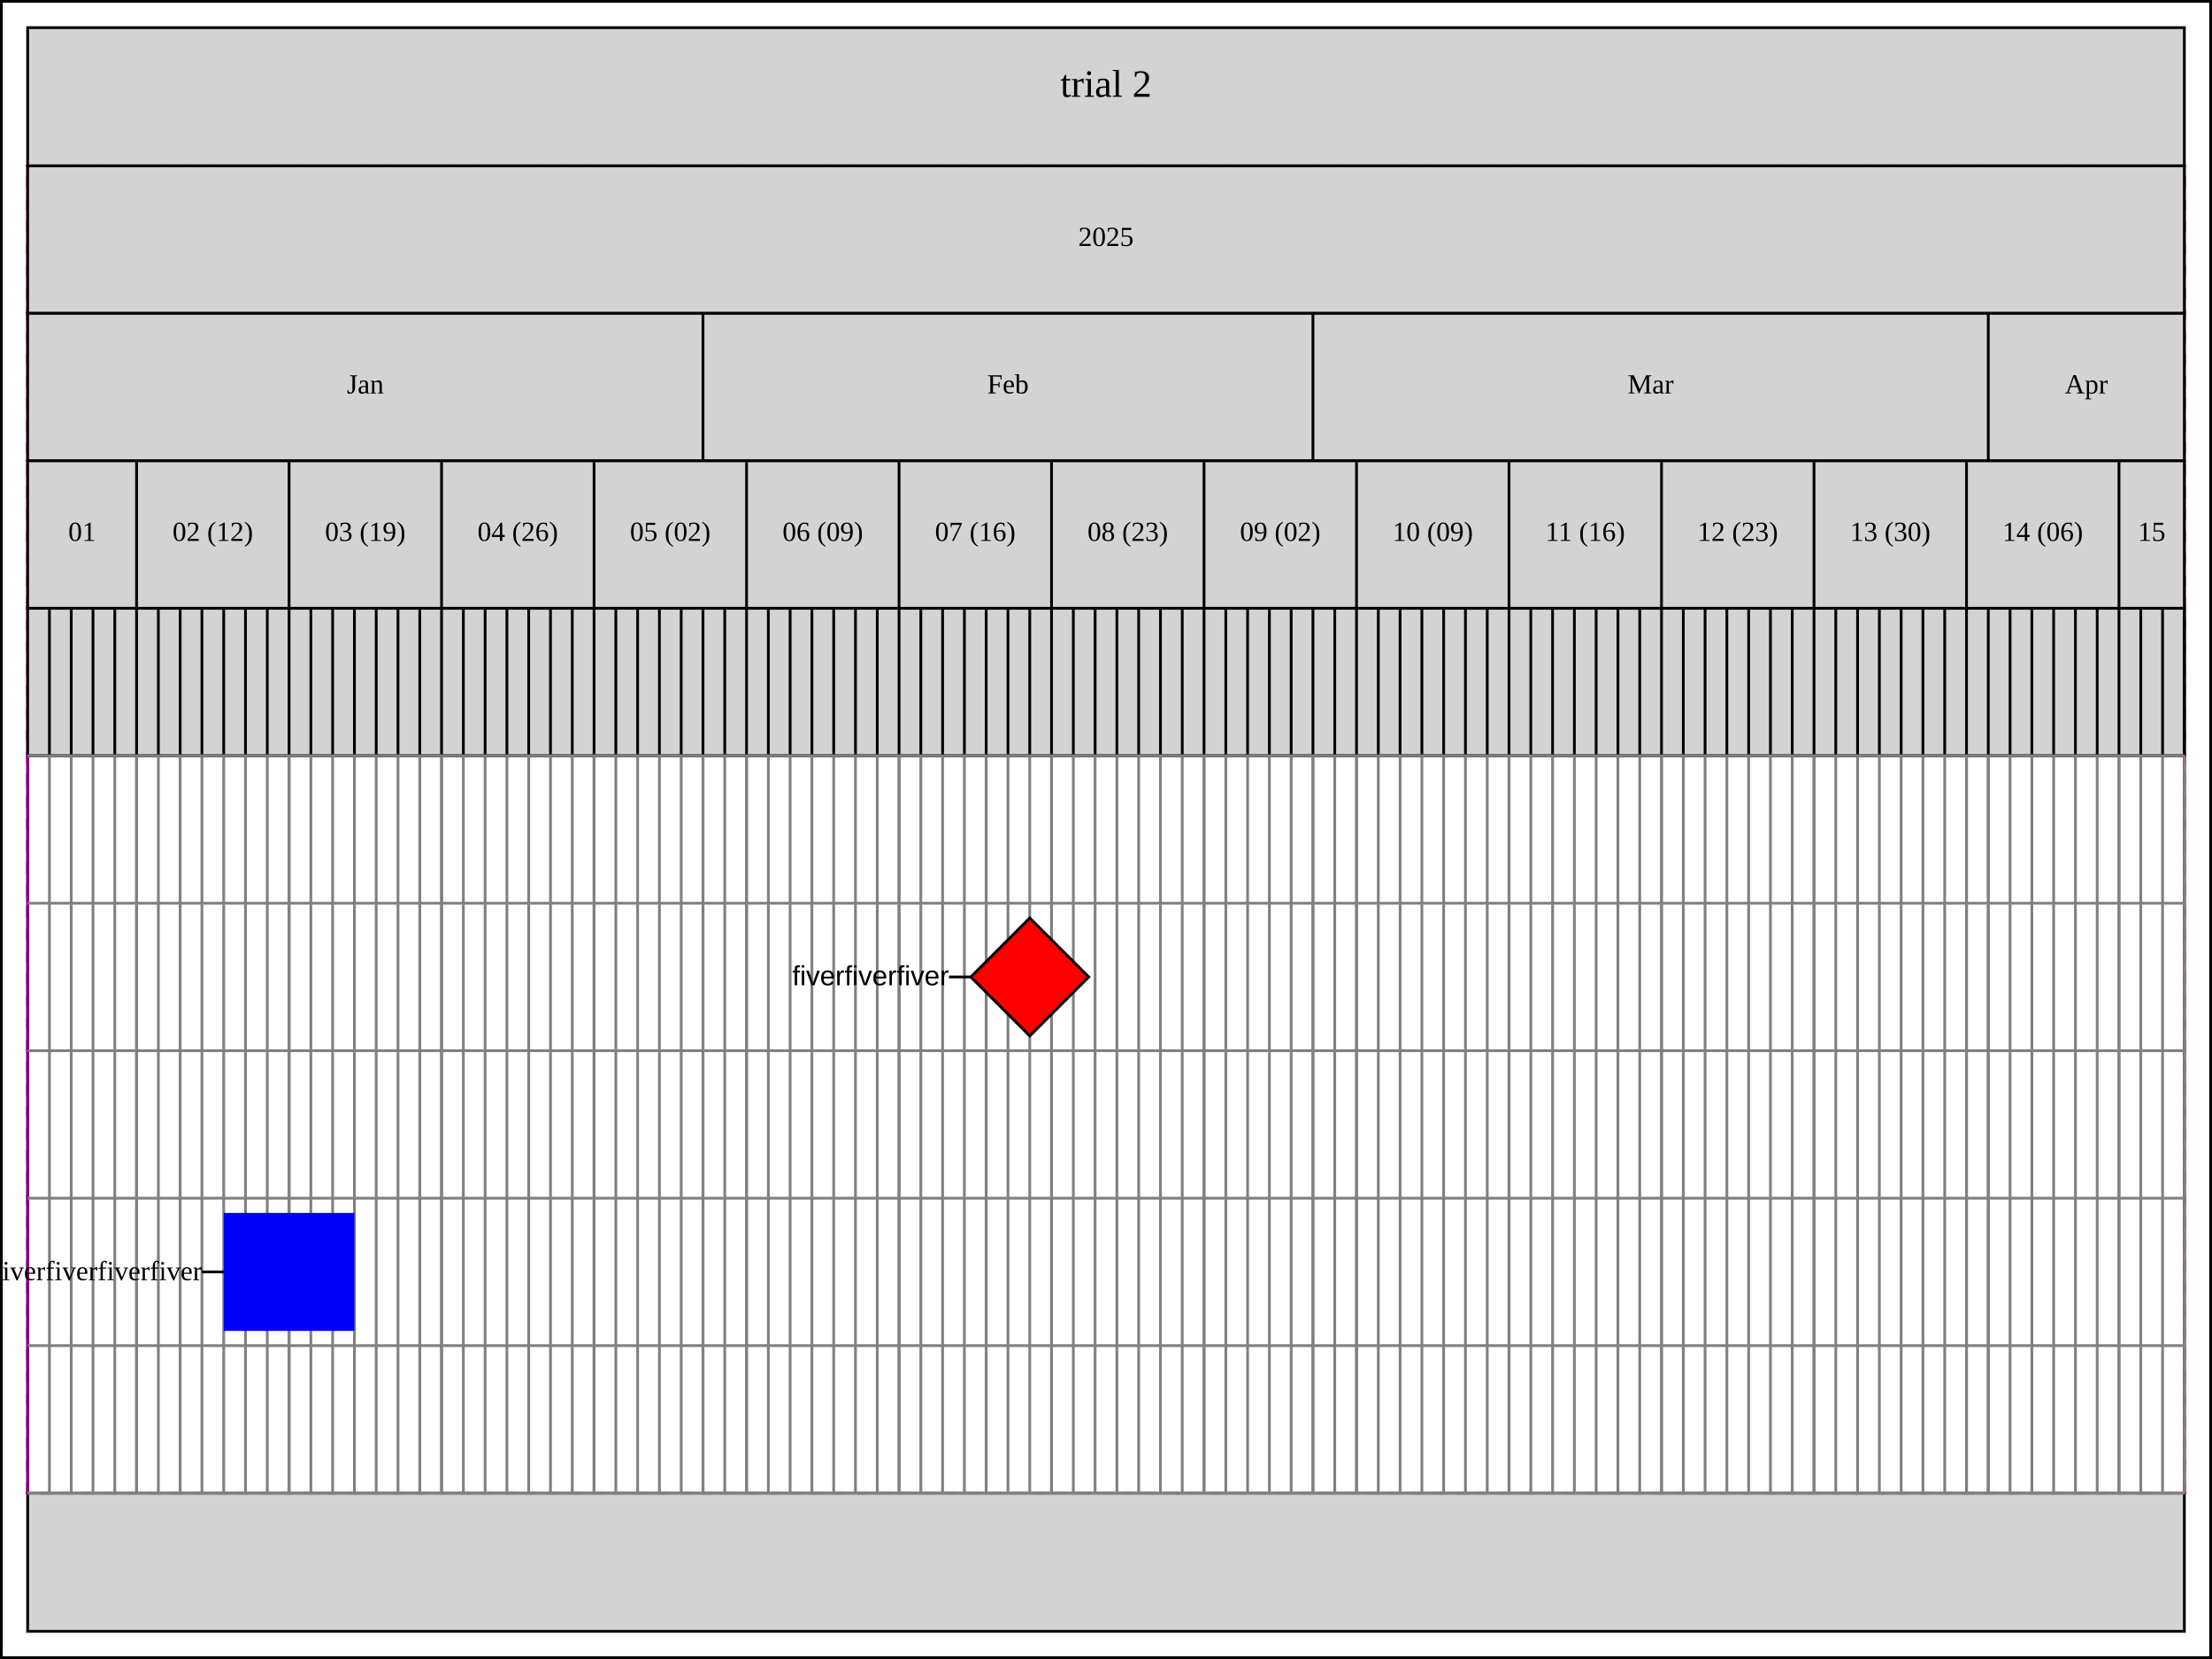
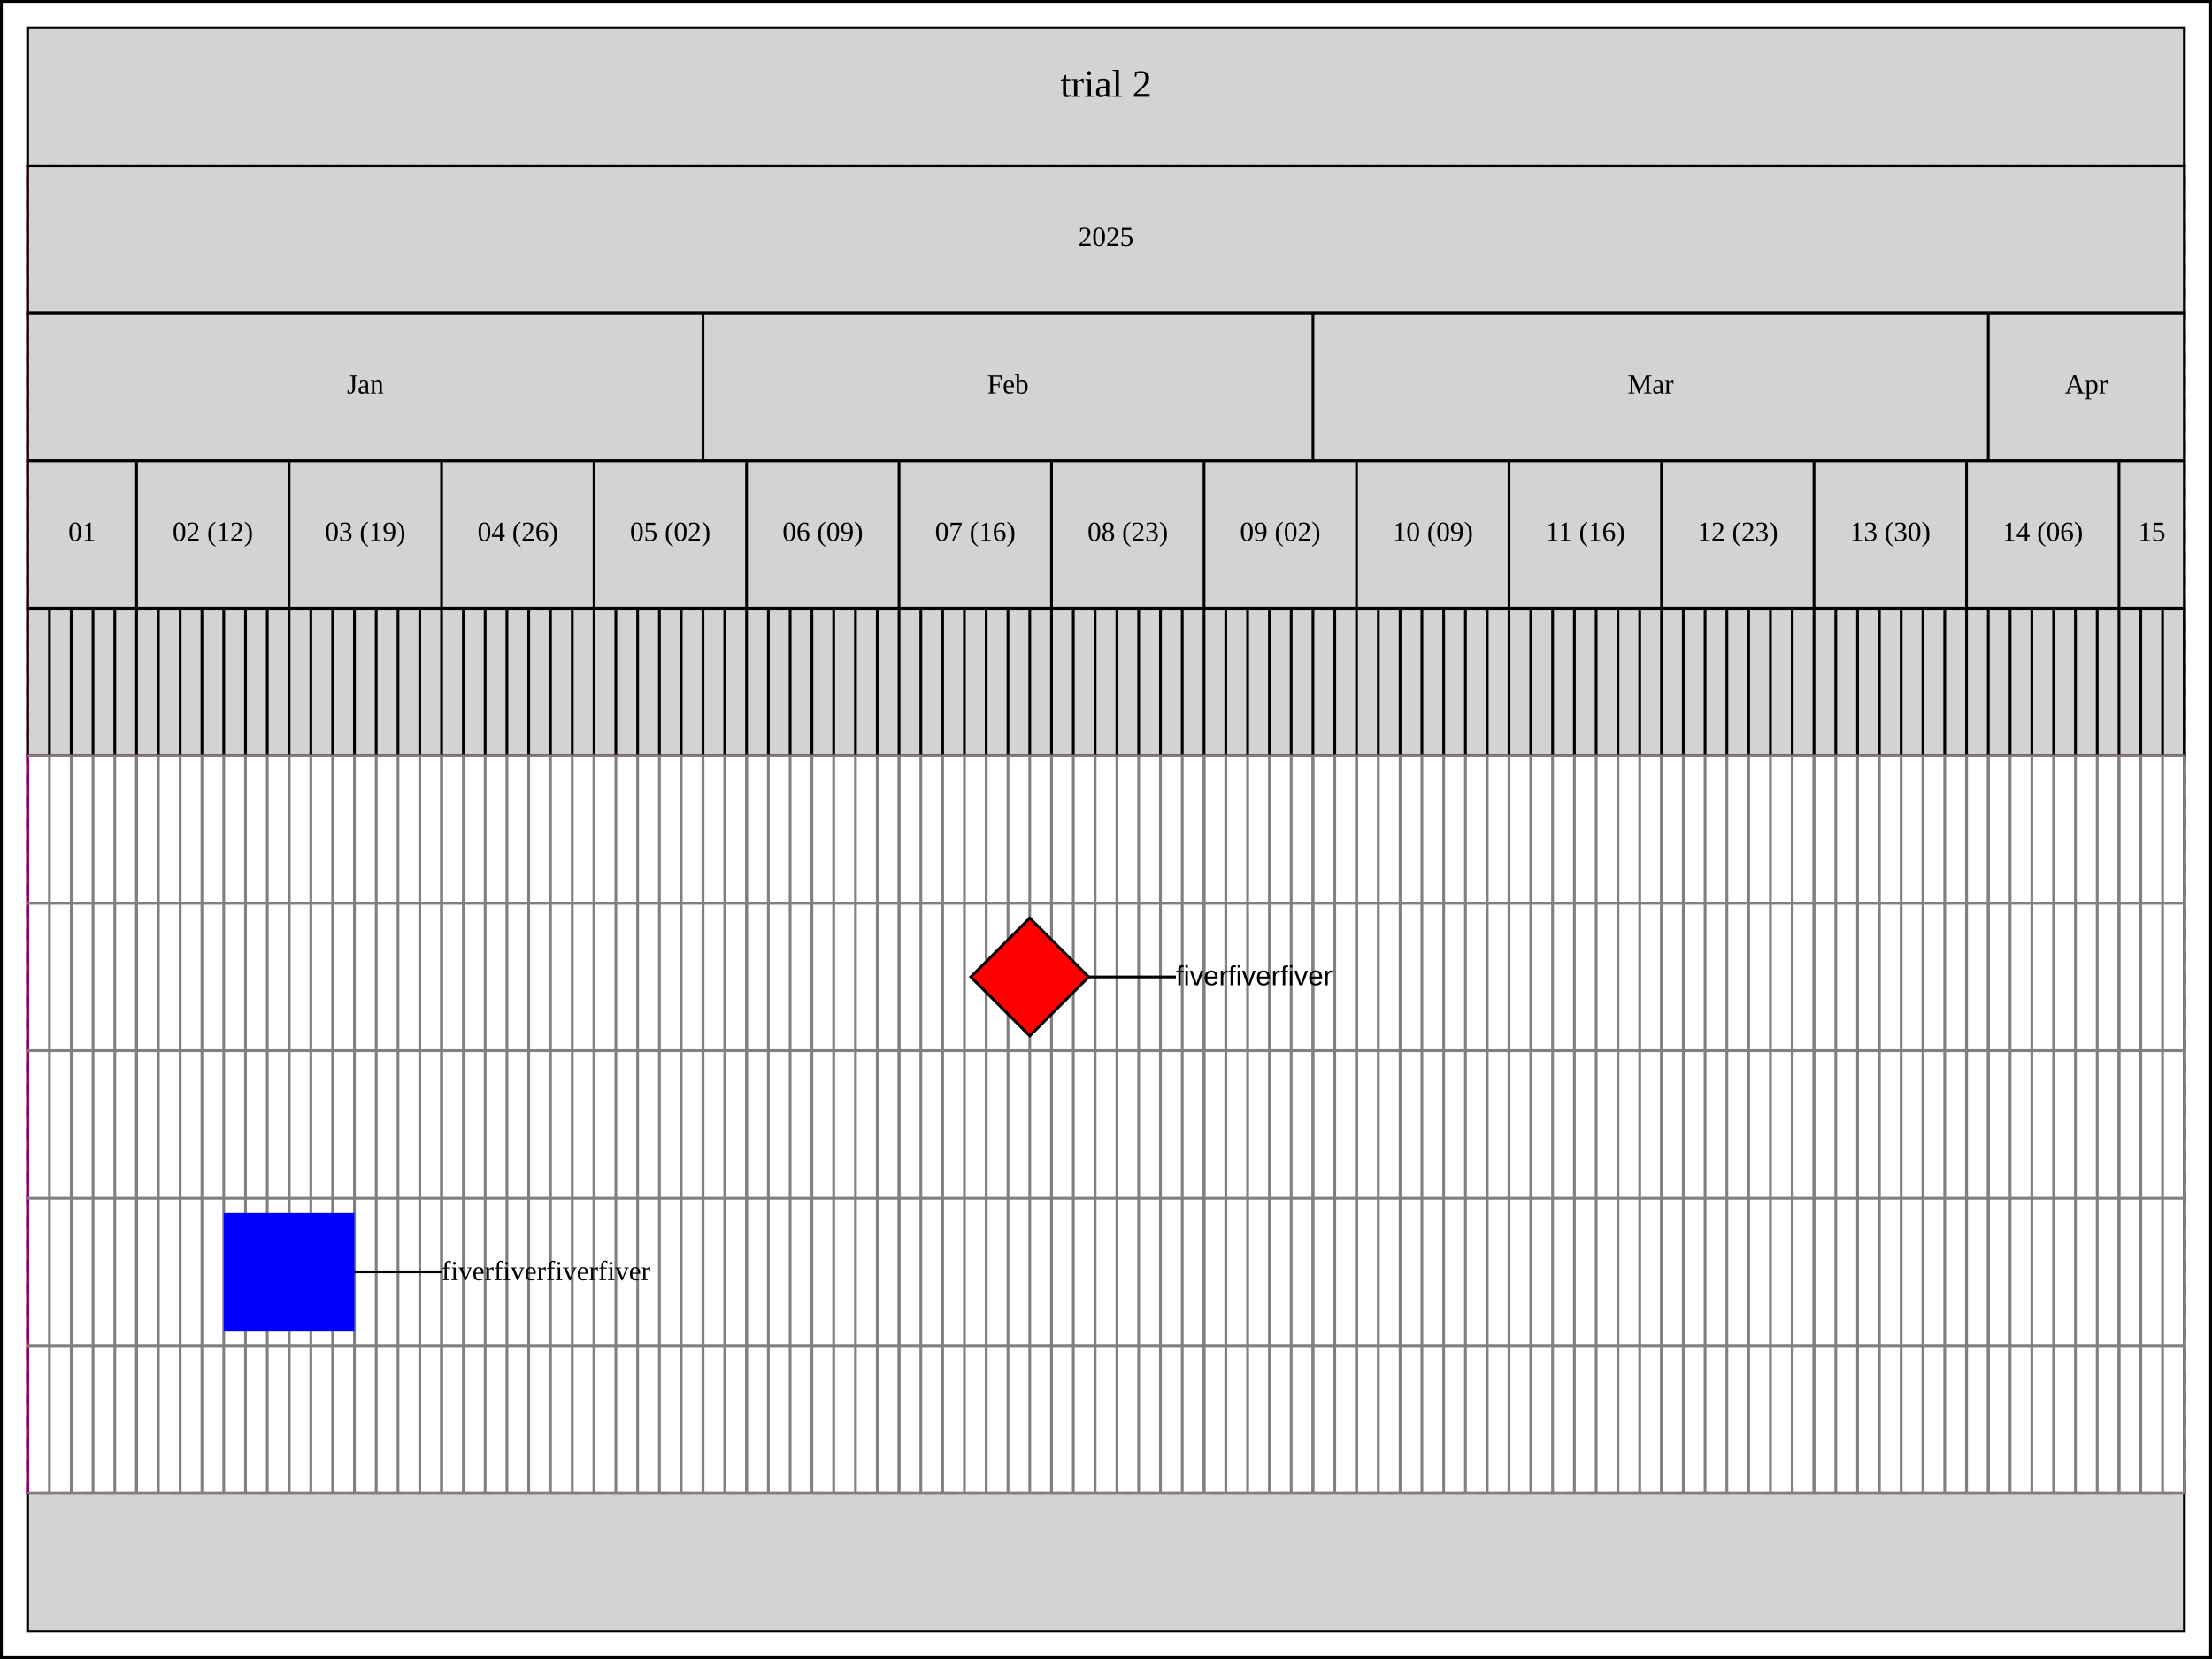
<svg xmlns="http://www.w3.org/2000/svg" baseProfile="full" height="600.0" version="1.1" width="800.0">
  <defs />
  <rect fill="white" height="600.0" stroke="black" stroke-width="2" width="800.0" x="0" y="0" />
  <rect fill="lightgray" height="50.0" stroke="black" stroke-width="1" width="780.0" x="10.0" y="10.0" />
  <text font-size="14" text-anchor="middle" x="400.0" y="35.0">trial 2</text>
  <rect fill="lightgray" height="50.0" stroke="black" stroke-width="1" width="780.0" x="10.0" y="540.0" />
  <rect fill="none" height="480.0" stroke="blue" stroke-dasharray="4" stroke-width="1" width="780.0" x="10.0" y="60.0" />
  <rect fill="none" height="480.0" stroke="red" stroke-width="1" width="780.0" x="10.0" y="60.0" />
  <rect fill="lightgrey" height="53.333" stroke="black" stroke-width="1" width="780.0" x="10.0" y="60.0" />
  <text dominant-baseline="middle" font-size="10" text-anchor="middle" x="400.0" y="86.667">2025</text>
  <rect fill="lightgrey" height="53.333" stroke="black" stroke-width="1" width="780.0" x="10.0" y="113.333" />
  <line stroke="black" stroke-width="1" x1="254.242" x2="254.242" y1="113.333" y2="166.667" />
  <text dominant-baseline="middle" font-size="10" text-anchor="middle" x="132.121" y="140.0">Jan</text>
  <line stroke="black" stroke-width="1" x1="474.848" x2="474.848" y1="113.333" y2="166.667" />
  <text dominant-baseline="middle" font-size="10" text-anchor="middle" x="364.545" y="140.0">Feb</text>
  <line stroke="black" stroke-width="1" x1="719.091" x2="719.091" y1="113.333" y2="166.667" />
  <text dominant-baseline="middle" font-size="10" text-anchor="middle" x="596.97" y="140.0">Mar</text>
  <text dominant-baseline="middle" font-size="10" text-anchor="middle" x="754.545" y="140.0">Apr</text>
  <rect fill="lightgrey" height="53.333" stroke="black" stroke-width="1" width="780.0" x="10.0" y="166.667" />
  <line stroke="black" stroke-width="1" x1="49.394" x2="49.394" y1="166.667" y2="220" />
  <text dominant-baseline="middle" font-size="10" text-anchor="middle" x="29.697" y="193.333">01</text>
  <line stroke="black" stroke-width="1" x1="104.545" x2="104.545" y1="166.667" y2="220" />
  <text dominant-baseline="middle" font-size="10" text-anchor="middle" x="76.97" y="193.333">02 (12)</text>
  <line stroke="black" stroke-width="1" x1="159.697" x2="159.697" y1="166.667" y2="220" />
  <text dominant-baseline="middle" font-size="10" text-anchor="middle" x="132.121" y="193.333">03 (19)</text>
  <line stroke="black" stroke-width="1" x1="214.848" x2="214.848" y1="166.667" y2="220" />
  <text dominant-baseline="middle" font-size="10" text-anchor="middle" x="187.273" y="193.333">04 (26)</text>
  <line stroke="black" stroke-width="1" x1="270.0" x2="270.0" y1="166.667" y2="220" />
  <text dominant-baseline="middle" font-size="10" text-anchor="middle" x="242.424" y="193.333">05 (02)</text>
  <line stroke="black" stroke-width="1" x1="325.152" x2="325.152" y1="166.667" y2="220" />
  <text dominant-baseline="middle" font-size="10" text-anchor="middle" x="297.576" y="193.333">06 (09)</text>
  <line stroke="black" stroke-width="1" x1="380.303" x2="380.303" y1="166.667" y2="220" />
  <text dominant-baseline="middle" font-size="10" text-anchor="middle" x="352.727" y="193.333">07 (16)</text>
  <line stroke="black" stroke-width="1" x1="435.455" x2="435.455" y1="166.667" y2="220" />
  <text dominant-baseline="middle" font-size="10" text-anchor="middle" x="407.879" y="193.333">08 (23)</text>
  <line stroke="black" stroke-width="1" x1="490.606" x2="490.606" y1="166.667" y2="220" />
  <text dominant-baseline="middle" font-size="10" text-anchor="middle" x="463.03" y="193.333">09 (02)</text>
  <line stroke="black" stroke-width="1" x1="545.758" x2="545.758" y1="166.667" y2="220" />
  <text dominant-baseline="middle" font-size="10" text-anchor="middle" x="518.182" y="193.333">10 (09)</text>
  <line stroke="black" stroke-width="1" x1="600.909" x2="600.909" y1="166.667" y2="220" />
  <text dominant-baseline="middle" font-size="10" text-anchor="middle" x="573.333" y="193.333">11 (16)</text>
  <line stroke="black" stroke-width="1" x1="656.061" x2="656.061" y1="166.667" y2="220" />
  <text dominant-baseline="middle" font-size="10" text-anchor="middle" x="628.485" y="193.333">12 (23)</text>
  <line stroke="black" stroke-width="1" x1="711.212" x2="711.212" y1="166.667" y2="220" />
  <text dominant-baseline="middle" font-size="10" text-anchor="middle" x="683.636" y="193.333">13 (30)</text>
  <line stroke="black" stroke-width="1" x1="766.364" x2="766.364" y1="166.667" y2="220" />
  <text dominant-baseline="middle" font-size="10" text-anchor="middle" x="738.788" y="193.333">14 (06)</text>
  <text dominant-baseline="middle" font-size="10" text-anchor="middle" x="778.182" y="193.333">15</text>
  <rect fill="lightgrey" height="53.333" stroke="black" stroke-width="1" width="780.0" x="10.0" y="220" />
  <line stroke="black" stroke-width="1" x1="17.879" x2="17.879" y1="220" y2="273.333" />
  <line stroke="black" stroke-width="1" x1="25.758" x2="25.758" y1="220" y2="273.333" />
  <line stroke="black" stroke-width="1" x1="33.636" x2="33.636" y1="220" y2="273.333" />
  <line stroke="black" stroke-width="1" x1="41.515" x2="41.515" y1="220" y2="273.333" />
  <line stroke="black" stroke-width="1" x1="49.394" x2="49.394" y1="220" y2="273.333" />
  <line stroke="black" stroke-width="1" x1="57.273" x2="57.273" y1="220" y2="273.333" />
  <line stroke="black" stroke-width="1" x1="65.152" x2="65.152" y1="220" y2="273.333" />
  <line stroke="black" stroke-width="1" x1="73.03" x2="73.03" y1="220" y2="273.333" />
  <line stroke="black" stroke-width="1" x1="80.909" x2="80.909" y1="220" y2="273.333" />
  <line stroke="black" stroke-width="1" x1="88.788" x2="88.788" y1="220" y2="273.333" />
  <line stroke="black" stroke-width="1" x1="96.667" x2="96.667" y1="220" y2="273.333" />
  <line stroke="black" stroke-width="1" x1="104.545" x2="104.545" y1="220" y2="273.333" />
  <line stroke="black" stroke-width="1" x1="112.424" x2="112.424" y1="220" y2="273.333" />
  <line stroke="black" stroke-width="1" x1="120.303" x2="120.303" y1="220" y2="273.333" />
  <line stroke="black" stroke-width="1" x1="128.182" x2="128.182" y1="220" y2="273.333" />
  <line stroke="black" stroke-width="1" x1="136.061" x2="136.061" y1="220" y2="273.333" />
  <line stroke="black" stroke-width="1" x1="143.939" x2="143.939" y1="220" y2="273.333" />
  <line stroke="black" stroke-width="1" x1="151.818" x2="151.818" y1="220" y2="273.333" />
  <line stroke="black" stroke-width="1" x1="159.697" x2="159.697" y1="220" y2="273.333" />
  <line stroke="black" stroke-width="1" x1="167.576" x2="167.576" y1="220" y2="273.333" />
  <line stroke="black" stroke-width="1" x1="175.455" x2="175.455" y1="220" y2="273.333" />
  <line stroke="black" stroke-width="1" x1="183.333" x2="183.333" y1="220" y2="273.333" />
  <line stroke="black" stroke-width="1" x1="191.212" x2="191.212" y1="220" y2="273.333" />
  <line stroke="black" stroke-width="1" x1="199.091" x2="199.091" y1="220" y2="273.333" />
  <line stroke="black" stroke-width="1" x1="206.97" x2="206.97" y1="220" y2="273.333" />
  <line stroke="black" stroke-width="1" x1="214.848" x2="214.848" y1="220" y2="273.333" />
  <line stroke="black" stroke-width="1" x1="222.727" x2="222.727" y1="220" y2="273.333" />
  <line stroke="black" stroke-width="1" x1="230.606" x2="230.606" y1="220" y2="273.333" />
  <line stroke="black" stroke-width="1" x1="238.485" x2="238.485" y1="220" y2="273.333" />
  <line stroke="black" stroke-width="1" x1="246.364" x2="246.364" y1="220" y2="273.333" />
  <line stroke="black" stroke-width="1" x1="254.242" x2="254.242" y1="220" y2="273.333" />
  <line stroke="black" stroke-width="1" x1="262.121" x2="262.121" y1="220" y2="273.333" />
  <line stroke="black" stroke-width="1" x1="270.0" x2="270.0" y1="220" y2="273.333" />
  <line stroke="black" stroke-width="1" x1="277.879" x2="277.879" y1="220" y2="273.333" />
  <line stroke="black" stroke-width="1" x1="285.758" x2="285.758" y1="220" y2="273.333" />
  <line stroke="black" stroke-width="1" x1="293.636" x2="293.636" y1="220" y2="273.333" />
  <line stroke="black" stroke-width="1" x1="301.515" x2="301.515" y1="220" y2="273.333" />
  <line stroke="black" stroke-width="1" x1="309.394" x2="309.394" y1="220" y2="273.333" />
  <line stroke="black" stroke-width="1" x1="317.273" x2="317.273" y1="220" y2="273.333" />
  <line stroke="black" stroke-width="1" x1="325.152" x2="325.152" y1="220" y2="273.333" />
  <line stroke="black" stroke-width="1" x1="333.03" x2="333.03" y1="220" y2="273.333" />
  <line stroke="black" stroke-width="1" x1="340.909" x2="340.909" y1="220" y2="273.333" />
  <line stroke="black" stroke-width="1" x1="348.788" x2="348.788" y1="220" y2="273.333" />
  <line stroke="black" stroke-width="1" x1="356.667" x2="356.667" y1="220" y2="273.333" />
  <line stroke="black" stroke-width="1" x1="364.545" x2="364.545" y1="220" y2="273.333" />
  <line stroke="black" stroke-width="1" x1="372.424" x2="372.424" y1="220" y2="273.333" />
  <line stroke="black" stroke-width="1" x1="380.303" x2="380.303" y1="220" y2="273.333" />
  <line stroke="black" stroke-width="1" x1="388.182" x2="388.182" y1="220" y2="273.333" />
  <line stroke="black" stroke-width="1" x1="396.061" x2="396.061" y1="220" y2="273.333" />
  <line stroke="black" stroke-width="1" x1="403.939" x2="403.939" y1="220" y2="273.333" />
  <line stroke="black" stroke-width="1" x1="411.818" x2="411.818" y1="220" y2="273.333" />
  <line stroke="black" stroke-width="1" x1="419.697" x2="419.697" y1="220" y2="273.333" />
  <line stroke="black" stroke-width="1" x1="427.576" x2="427.576" y1="220" y2="273.333" />
  <line stroke="black" stroke-width="1" x1="435.455" x2="435.455" y1="220" y2="273.333" />
  <line stroke="black" stroke-width="1" x1="443.333" x2="443.333" y1="220" y2="273.333" />
  <line stroke="black" stroke-width="1" x1="451.212" x2="451.212" y1="220" y2="273.333" />
  <line stroke="black" stroke-width="1" x1="459.091" x2="459.091" y1="220" y2="273.333" />
  <line stroke="black" stroke-width="1" x1="466.97" x2="466.97" y1="220" y2="273.333" />
  <line stroke="black" stroke-width="1" x1="474.848" x2="474.848" y1="220" y2="273.333" />
  <line stroke="black" stroke-width="1" x1="482.727" x2="482.727" y1="220" y2="273.333" />
  <line stroke="black" stroke-width="1" x1="490.606" x2="490.606" y1="220" y2="273.333" />
  <line stroke="black" stroke-width="1" x1="498.485" x2="498.485" y1="220" y2="273.333" />
  <line stroke="black" stroke-width="1" x1="506.364" x2="506.364" y1="220" y2="273.333" />
  <line stroke="black" stroke-width="1" x1="514.242" x2="514.242" y1="220" y2="273.333" />
  <line stroke="black" stroke-width="1" x1="522.121" x2="522.121" y1="220" y2="273.333" />
  <line stroke="black" stroke-width="1" x1="530.0" x2="530.0" y1="220" y2="273.333" />
  <line stroke="black" stroke-width="1" x1="537.879" x2="537.879" y1="220" y2="273.333" />
  <line stroke="black" stroke-width="1" x1="545.758" x2="545.758" y1="220" y2="273.333" />
  <line stroke="black" stroke-width="1" x1="553.636" x2="553.636" y1="220" y2="273.333" />
  <line stroke="black" stroke-width="1" x1="561.515" x2="561.515" y1="220" y2="273.333" />
  <line stroke="black" stroke-width="1" x1="569.394" x2="569.394" y1="220" y2="273.333" />
  <line stroke="black" stroke-width="1" x1="577.273" x2="577.273" y1="220" y2="273.333" />
  <line stroke="black" stroke-width="1" x1="585.152" x2="585.152" y1="220" y2="273.333" />
  <line stroke="black" stroke-width="1" x1="593.03" x2="593.03" y1="220" y2="273.333" />
  <line stroke="black" stroke-width="1" x1="600.909" x2="600.909" y1="220" y2="273.333" />
  <line stroke="black" stroke-width="1" x1="608.788" x2="608.788" y1="220" y2="273.333" />
  <line stroke="black" stroke-width="1" x1="616.667" x2="616.667" y1="220" y2="273.333" />
  <line stroke="black" stroke-width="1" x1="624.545" x2="624.545" y1="220" y2="273.333" />
  <line stroke="black" stroke-width="1" x1="632.424" x2="632.424" y1="220" y2="273.333" />
  <line stroke="black" stroke-width="1" x1="640.303" x2="640.303" y1="220" y2="273.333" />
  <line stroke="black" stroke-width="1" x1="648.182" x2="648.182" y1="220" y2="273.333" />
  <line stroke="black" stroke-width="1" x1="656.061" x2="656.061" y1="220" y2="273.333" />
  <line stroke="black" stroke-width="1" x1="663.939" x2="663.939" y1="220" y2="273.333" />
  <line stroke="black" stroke-width="1" x1="671.818" x2="671.818" y1="220" y2="273.333" />
  <line stroke="black" stroke-width="1" x1="679.697" x2="679.697" y1="220" y2="273.333" />
  <line stroke="black" stroke-width="1" x1="687.576" x2="687.576" y1="220" y2="273.333" />
  <line stroke="black" stroke-width="1" x1="695.455" x2="695.455" y1="220" y2="273.333" />
  <line stroke="black" stroke-width="1" x1="703.333" x2="703.333" y1="220" y2="273.333" />
  <line stroke="black" stroke-width="1" x1="711.212" x2="711.212" y1="220" y2="273.333" />
  <line stroke="black" stroke-width="1" x1="719.091" x2="719.091" y1="220" y2="273.333" />
  <line stroke="black" stroke-width="1" x1="726.97" x2="726.97" y1="220" y2="273.333" />
  <line stroke="black" stroke-width="1" x1="734.848" x2="734.848" y1="220" y2="273.333" />
  <line stroke="black" stroke-width="1" x1="742.727" x2="742.727" y1="220" y2="273.333" />
  <line stroke="black" stroke-width="1" x1="750.606" x2="750.606" y1="220" y2="273.333" />
  <line stroke="black" stroke-width="1" x1="758.485" x2="758.485" y1="220" y2="273.333" />
  <line stroke="black" stroke-width="1" x1="766.364" x2="766.364" y1="220" y2="273.333" />
  <line stroke="black" stroke-width="1" x1="774.242" x2="774.242" y1="220" y2="273.333" />
  <line stroke="black" stroke-width="1" x1="782.121" x2="782.121" y1="220" y2="273.333" />
  <line stroke="black" stroke-width="1" x1="790.0" x2="790.0" y1="220" y2="273.333" />
  <rect fill="none" height="266.667" stroke="purple" stroke-width="1" width="780.0" x="10.0" y="273.333" />
  <line stroke="gray" stroke-width="1" x1="10.0" x2="790.0" y1="273.333" y2="273.333" />
  <line stroke="gray" stroke-width="1" x1="10.0" x2="790.0" y1="326.667" y2="326.667" />
  <line stroke="gray" stroke-width="1" x1="10.0" x2="790.0" y1="380" y2="380" />
  <line stroke="gray" stroke-width="1" x1="10.0" x2="790.0" y1="433.333" y2="433.333" />
  <line stroke="gray" stroke-width="1" x1="10.0" x2="790.0" y1="486.667" y2="486.667" />
  <line stroke="gray" stroke-width="1" x1="10.0" x2="790.0" y1="540.0" y2="540.0" />
  <line stroke="gray" stroke-width="1" x1="254.242" x2="254.242" y1="273.333" y2="540.0" />
  <line stroke="gray" stroke-width="1" x1="474.848" x2="474.848" y1="273.333" y2="540.0" />
  <line stroke="gray" stroke-width="1" x1="719.091" x2="719.091" y1="273.333" y2="540.0" />
  <line stroke="gray" stroke-width="1" x1="49.394" x2="49.394" y1="273.333" y2="540.0" />
  <line stroke="gray" stroke-width="1" x1="104.545" x2="104.545" y1="273.333" y2="540.0" />
  <line stroke="gray" stroke-width="1" x1="159.697" x2="159.697" y1="273.333" y2="540.0" />
  <line stroke="gray" stroke-width="1" x1="214.848" x2="214.848" y1="273.333" y2="540.0" />
  <line stroke="gray" stroke-width="1" x1="270.0" x2="270.0" y1="273.333" y2="540.0" />
  <line stroke="gray" stroke-width="1" x1="325.152" x2="325.152" y1="273.333" y2="540.0" />
  <line stroke="gray" stroke-width="1" x1="380.303" x2="380.303" y1="273.333" y2="540.0" />
  <line stroke="gray" stroke-width="1" x1="435.455" x2="435.455" y1="273.333" y2="540.0" />
  <line stroke="gray" stroke-width="1" x1="490.606" x2="490.606" y1="273.333" y2="540.0" />
  <line stroke="gray" stroke-width="1" x1="545.758" x2="545.758" y1="273.333" y2="540.0" />
  <line stroke="gray" stroke-width="1" x1="600.909" x2="600.909" y1="273.333" y2="540.0" />
  <line stroke="gray" stroke-width="1" x1="656.061" x2="656.061" y1="273.333" y2="540.0" />
  <line stroke="gray" stroke-width="1" x1="711.212" x2="711.212" y1="273.333" y2="540.0" />
  <line stroke="gray" stroke-width="1" x1="766.364" x2="766.364" y1="273.333" y2="540.0" />
  <line stroke="gray" stroke-width="1" x1="17.879" x2="17.879" y1="273.333" y2="540.0" />
  <line stroke="gray" stroke-width="1" x1="25.758" x2="25.758" y1="273.333" y2="540.0" />
  <line stroke="gray" stroke-width="1" x1="33.636" x2="33.636" y1="273.333" y2="540.0" />
  <line stroke="gray" stroke-width="1" x1="41.515" x2="41.515" y1="273.333" y2="540.0" />
  <line stroke="gray" stroke-width="1" x1="49.394" x2="49.394" y1="273.333" y2="540.0" />
  <line stroke="gray" stroke-width="1" x1="57.273" x2="57.273" y1="273.333" y2="540.0" />
  <line stroke="gray" stroke-width="1" x1="65.152" x2="65.152" y1="273.333" y2="540.0" />
  <line stroke="gray" stroke-width="1" x1="73.03" x2="73.03" y1="273.333" y2="540.0" />
  <line stroke="gray" stroke-width="1" x1="80.909" x2="80.909" y1="273.333" y2="540.0" />
  <line stroke="gray" stroke-width="1" x1="88.788" x2="88.788" y1="273.333" y2="540.0" />
  <line stroke="gray" stroke-width="1" x1="96.667" x2="96.667" y1="273.333" y2="540.0" />
  <line stroke="gray" stroke-width="1" x1="104.545" x2="104.545" y1="273.333" y2="540.0" />
  <line stroke="gray" stroke-width="1" x1="112.424" x2="112.424" y1="273.333" y2="540.0" />
  <line stroke="gray" stroke-width="1" x1="120.303" x2="120.303" y1="273.333" y2="540.0" />
  <line stroke="gray" stroke-width="1" x1="128.182" x2="128.182" y1="273.333" y2="540.0" />
  <line stroke="gray" stroke-width="1" x1="136.061" x2="136.061" y1="273.333" y2="540.0" />
  <line stroke="gray" stroke-width="1" x1="143.939" x2="143.939" y1="273.333" y2="540.0" />
  <line stroke="gray" stroke-width="1" x1="151.818" x2="151.818" y1="273.333" y2="540.0" />
  <line stroke="gray" stroke-width="1" x1="159.697" x2="159.697" y1="273.333" y2="540.0" />
  <line stroke="gray" stroke-width="1" x1="167.576" x2="167.576" y1="273.333" y2="540.0" />
  <line stroke="gray" stroke-width="1" x1="175.455" x2="175.455" y1="273.333" y2="540.0" />
  <line stroke="gray" stroke-width="1" x1="183.333" x2="183.333" y1="273.333" y2="540.0" />
  <line stroke="gray" stroke-width="1" x1="191.212" x2="191.212" y1="273.333" y2="540.0" />
  <line stroke="gray" stroke-width="1" x1="199.091" x2="199.091" y1="273.333" y2="540.0" />
  <line stroke="gray" stroke-width="1" x1="206.97" x2="206.97" y1="273.333" y2="540.0" />
  <line stroke="gray" stroke-width="1" x1="214.848" x2="214.848" y1="273.333" y2="540.0" />
  <line stroke="gray" stroke-width="1" x1="222.727" x2="222.727" y1="273.333" y2="540.0" />
  <line stroke="gray" stroke-width="1" x1="230.606" x2="230.606" y1="273.333" y2="540.0" />
  <line stroke="gray" stroke-width="1" x1="238.485" x2="238.485" y1="273.333" y2="540.0" />
  <line stroke="gray" stroke-width="1" x1="246.364" x2="246.364" y1="273.333" y2="540.0" />
  <line stroke="gray" stroke-width="1" x1="254.242" x2="254.242" y1="273.333" y2="540.0" />
  <line stroke="gray" stroke-width="1" x1="262.121" x2="262.121" y1="273.333" y2="540.0" />
  <line stroke="gray" stroke-width="1" x1="270.0" x2="270.0" y1="273.333" y2="540.0" />
  <line stroke="gray" stroke-width="1" x1="277.879" x2="277.879" y1="273.333" y2="540.0" />
  <line stroke="gray" stroke-width="1" x1="285.758" x2="285.758" y1="273.333" y2="540.0" />
  <line stroke="gray" stroke-width="1" x1="293.636" x2="293.636" y1="273.333" y2="540.0" />
  <line stroke="gray" stroke-width="1" x1="301.515" x2="301.515" y1="273.333" y2="540.0" />
  <line stroke="gray" stroke-width="1" x1="309.394" x2="309.394" y1="273.333" y2="540.0" />
  <line stroke="gray" stroke-width="1" x1="317.273" x2="317.273" y1="273.333" y2="540.0" />
  <line stroke="gray" stroke-width="1" x1="325.152" x2="325.152" y1="273.333" y2="540.0" />
  <line stroke="gray" stroke-width="1" x1="333.03" x2="333.03" y1="273.333" y2="540.0" />
  <line stroke="gray" stroke-width="1" x1="340.909" x2="340.909" y1="273.333" y2="540.0" />
  <line stroke="gray" stroke-width="1" x1="348.788" x2="348.788" y1="273.333" y2="540.0" />
  <line stroke="gray" stroke-width="1" x1="356.667" x2="356.667" y1="273.333" y2="540.0" />
  <line stroke="gray" stroke-width="1" x1="364.545" x2="364.545" y1="273.333" y2="540.0" />
  <line stroke="gray" stroke-width="1" x1="372.424" x2="372.424" y1="273.333" y2="540.0" />
  <line stroke="gray" stroke-width="1" x1="380.303" x2="380.303" y1="273.333" y2="540.0" />
  <line stroke="gray" stroke-width="1" x1="388.182" x2="388.182" y1="273.333" y2="540.0" />
  <line stroke="gray" stroke-width="1" x1="396.061" x2="396.061" y1="273.333" y2="540.0" />
  <line stroke="gray" stroke-width="1" x1="403.939" x2="403.939" y1="273.333" y2="540.0" />
  <line stroke="gray" stroke-width="1" x1="411.818" x2="411.818" y1="273.333" y2="540.0" />
  <line stroke="gray" stroke-width="1" x1="419.697" x2="419.697" y1="273.333" y2="540.0" />
  <line stroke="gray" stroke-width="1" x1="427.576" x2="427.576" y1="273.333" y2="540.0" />
  <line stroke="gray" stroke-width="1" x1="435.455" x2="435.455" y1="273.333" y2="540.0" />
  <line stroke="gray" stroke-width="1" x1="443.333" x2="443.333" y1="273.333" y2="540.0" />
  <line stroke="gray" stroke-width="1" x1="451.212" x2="451.212" y1="273.333" y2="540.0" />
  <line stroke="gray" stroke-width="1" x1="459.091" x2="459.091" y1="273.333" y2="540.0" />
  <line stroke="gray" stroke-width="1" x1="466.97" x2="466.97" y1="273.333" y2="540.0" />
  <line stroke="gray" stroke-width="1" x1="474.848" x2="474.848" y1="273.333" y2="540.0" />
  <line stroke="gray" stroke-width="1" x1="482.727" x2="482.727" y1="273.333" y2="540.0" />
  <line stroke="gray" stroke-width="1" x1="490.606" x2="490.606" y1="273.333" y2="540.0" />
  <line stroke="gray" stroke-width="1" x1="498.485" x2="498.485" y1="273.333" y2="540.0" />
  <line stroke="gray" stroke-width="1" x1="506.364" x2="506.364" y1="273.333" y2="540.0" />
  <line stroke="gray" stroke-width="1" x1="514.242" x2="514.242" y1="273.333" y2="540.0" />
  <line stroke="gray" stroke-width="1" x1="522.121" x2="522.121" y1="273.333" y2="540.0" />
  <line stroke="gray" stroke-width="1" x1="530.0" x2="530.0" y1="273.333" y2="540.0" />
  <line stroke="gray" stroke-width="1" x1="537.879" x2="537.879" y1="273.333" y2="540.0" />
  <line stroke="gray" stroke-width="1" x1="545.758" x2="545.758" y1="273.333" y2="540.0" />
  <line stroke="gray" stroke-width="1" x1="553.636" x2="553.636" y1="273.333" y2="540.0" />
  <line stroke="gray" stroke-width="1" x1="561.515" x2="561.515" y1="273.333" y2="540.0" />
  <line stroke="gray" stroke-width="1" x1="569.394" x2="569.394" y1="273.333" y2="540.0" />
  <line stroke="gray" stroke-width="1" x1="577.273" x2="577.273" y1="273.333" y2="540.0" />
  <line stroke="gray" stroke-width="1" x1="585.152" x2="585.152" y1="273.333" y2="540.0" />
  <line stroke="gray" stroke-width="1" x1="593.03" x2="593.03" y1="273.333" y2="540.0" />
  <line stroke="gray" stroke-width="1" x1="600.909" x2="600.909" y1="273.333" y2="540.0" />
  <line stroke="gray" stroke-width="1" x1="608.788" x2="608.788" y1="273.333" y2="540.0" />
  <line stroke="gray" stroke-width="1" x1="616.667" x2="616.667" y1="273.333" y2="540.0" />
  <line stroke="gray" stroke-width="1" x1="624.545" x2="624.545" y1="273.333" y2="540.0" />
  <line stroke="gray" stroke-width="1" x1="632.424" x2="632.424" y1="273.333" y2="540.0" />
  <line stroke="gray" stroke-width="1" x1="640.303" x2="640.303" y1="273.333" y2="540.0" />
  <line stroke="gray" stroke-width="1" x1="648.182" x2="648.182" y1="273.333" y2="540.0" />
  <line stroke="gray" stroke-width="1" x1="656.061" x2="656.061" y1="273.333" y2="540.0" />
  <line stroke="gray" stroke-width="1" x1="663.939" x2="663.939" y1="273.333" y2="540.0" />
  <line stroke="gray" stroke-width="1" x1="671.818" x2="671.818" y1="273.333" y2="540.0" />
  <line stroke="gray" stroke-width="1" x1="679.697" x2="679.697" y1="273.333" y2="540.0" />
  <line stroke="gray" stroke-width="1" x1="687.576" x2="687.576" y1="273.333" y2="540.0" />
  <line stroke="gray" stroke-width="1" x1="695.455" x2="695.455" y1="273.333" y2="540.0" />
  <line stroke="gray" stroke-width="1" x1="703.333" x2="703.333" y1="273.333" y2="540.0" />
  <line stroke="gray" stroke-width="1" x1="711.212" x2="711.212" y1="273.333" y2="540.0" />
  <line stroke="gray" stroke-width="1" x1="719.091" x2="719.091" y1="273.333" y2="540.0" />
  <line stroke="gray" stroke-width="1" x1="726.97" x2="726.97" y1="273.333" y2="540.0" />
  <line stroke="gray" stroke-width="1" x1="734.848" x2="734.848" y1="273.333" y2="540.0" />
  <line stroke="gray" stroke-width="1" x1="742.727" x2="742.727" y1="273.333" y2="540.0" />
  <line stroke="gray" stroke-width="1" x1="750.606" x2="750.606" y1="273.333" y2="540.0" />
  <line stroke="gray" stroke-width="1" x1="758.485" x2="758.485" y1="273.333" y2="540.0" />
  <line stroke="gray" stroke-width="1" x1="766.364" x2="766.364" y1="273.333" y2="540.0" />
  <line stroke="gray" stroke-width="1" x1="774.242" x2="774.242" y1="273.333" y2="540.0" />
  <line stroke="gray" stroke-width="1" x1="782.121" x2="782.121" y1="273.333" y2="540.0" />
  <line stroke="gray" stroke-width="1" x1="790.0" x2="790.0" y1="273.333" y2="540.0" />
  <rect fill="blue" height="42.667" width="47.273" x="80.909" y="438.667" />
-   <text fill="black" font-size="10" text-anchor="end" x="73.03" y="463.0">fiverfiverfiverfiver</text>
-   <line stroke="black" stroke-width="1" x1="73.03" x2="80.909" y1="460.0" y2="460.0" />
-   <text fill="black" font-family="Arial" font-size="10" text-anchor="end" x="343.212" y="356.333">fiverfiverfiver</text>
-   <line stroke="black" stroke-width="1" x1="343.212" x2="351.091" y1="353.333" y2="353.333" />
+   <text fill="black" font-size="10" text-anchor="start" x="159.697" y="463.0">fiverfiverfiverfiver</text>
+   <line stroke="black" stroke-width="1" x1="159.697" x2="128.182" y1="460.0" y2="460.0" />
+   <text fill="black" font-family="Arial" font-size="10" text-anchor="start" x="425.273" y="356.333">fiverfiverfiver</text>
+   <line stroke="black" stroke-width="1" x1="425.273" x2="393.758" y1="353.333" y2="353.333" />
  <polygon fill="red" points="372.424,332 393.758,353.333 372.424,374.667 351.091,353.333" stroke="black" stroke-width="1" />
</svg>
